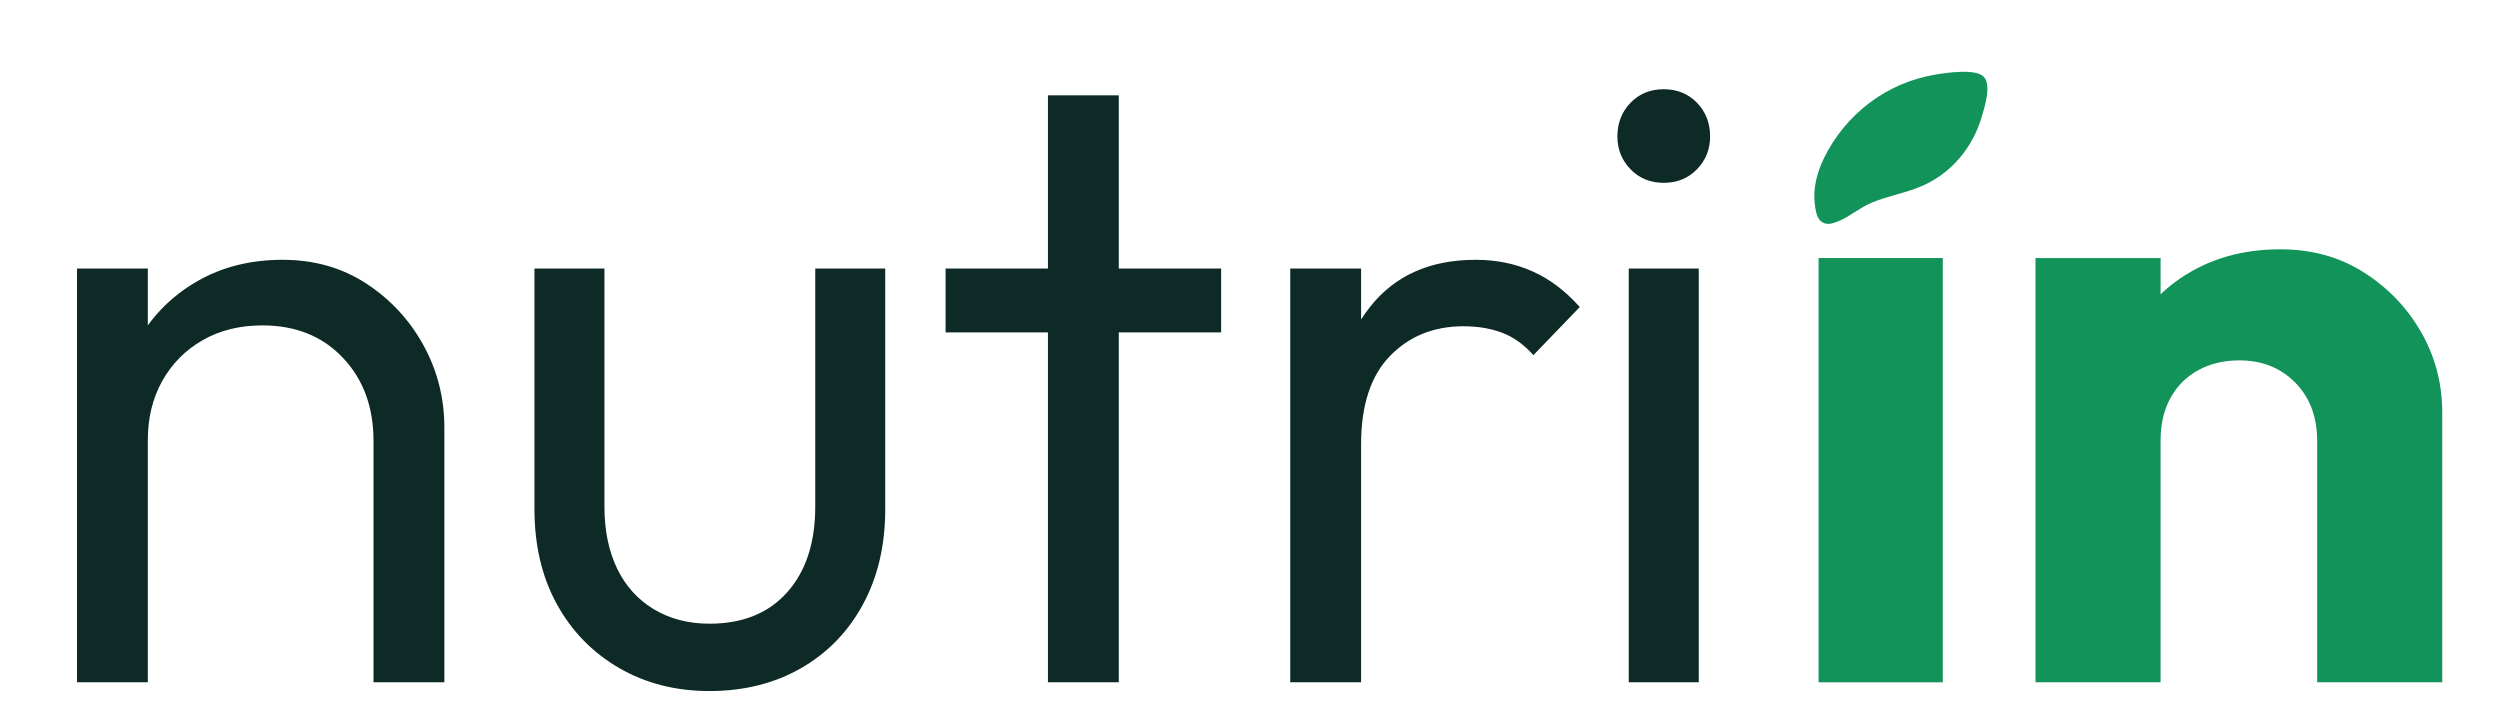
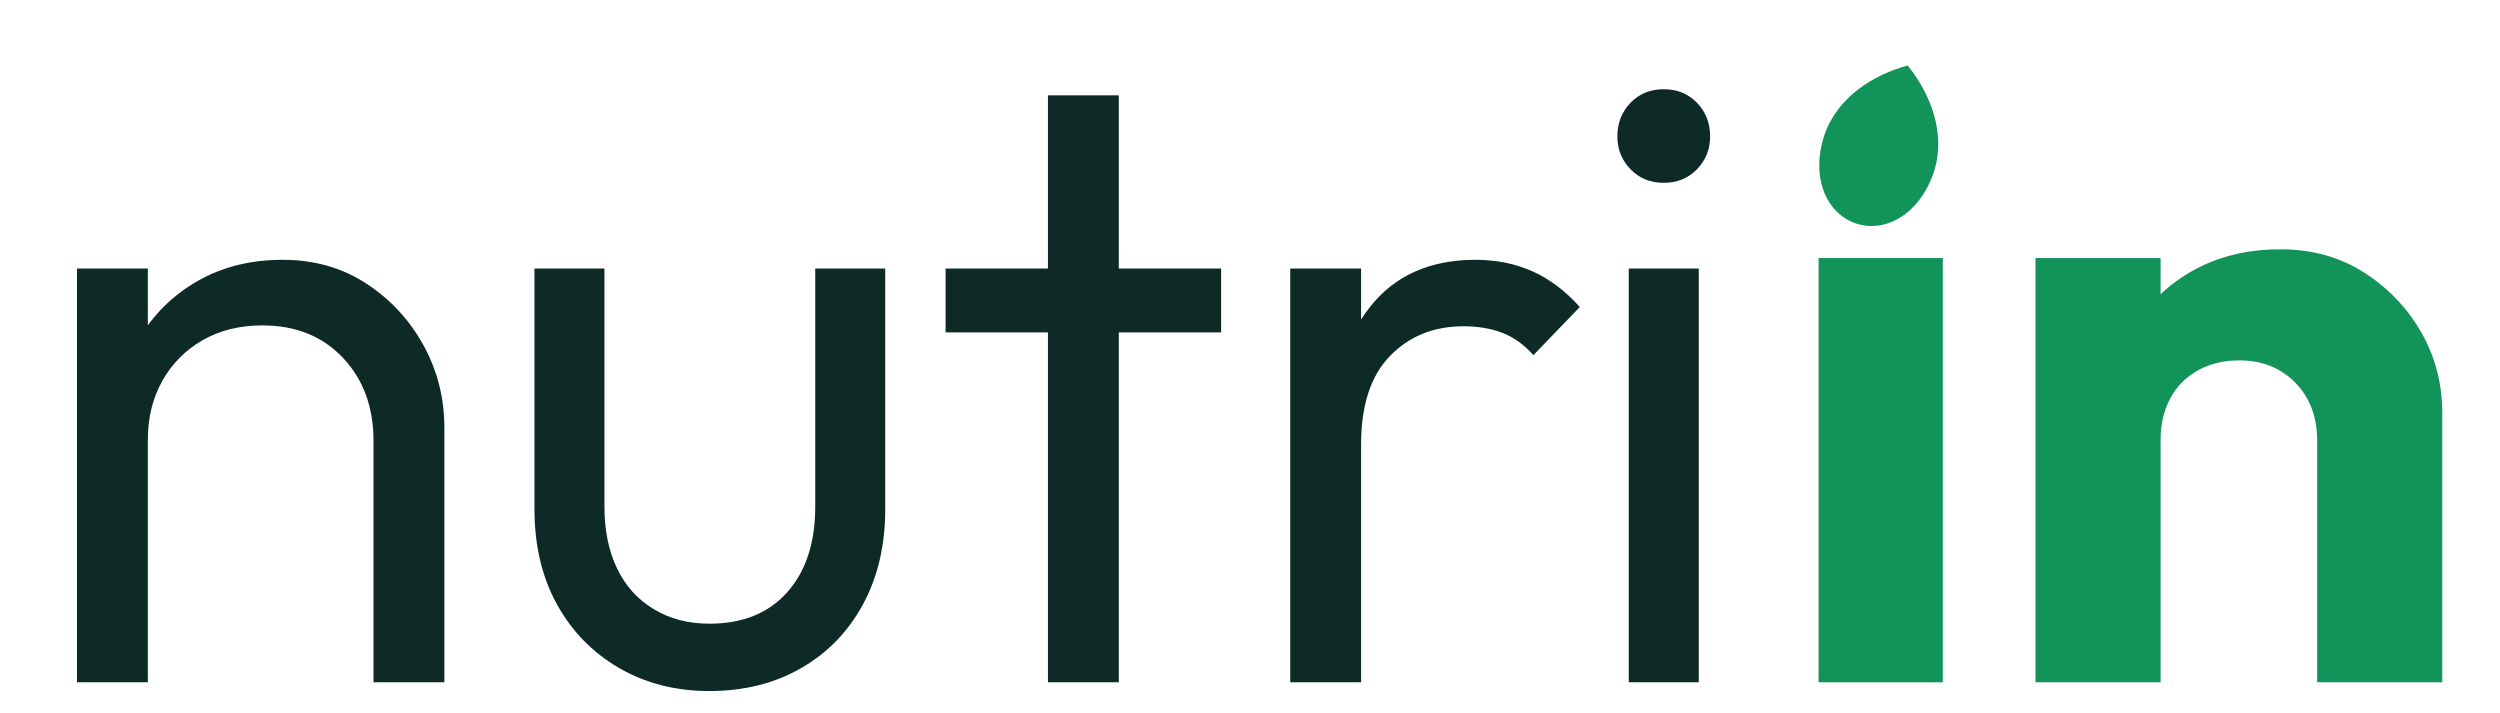
<svg xmlns="http://www.w3.org/2000/svg" viewBox="0 0 2858 814" role="img" aria-label="Nutriin">
  <defs />
  <g transform="translate(20,780) scale(1)">
    <path d="M407 0L407 -276Q407 -334 372 -371Q337 -408 280 -408Q241 -408 211.5 -391Q182 -374 165.5 -344.5Q149 -315 149 -277L114 -296Q114 -350 138.5 -392Q163 -434 205.5 -458.5Q248 -483 303 -483Q357 -483 398.5 -456Q440 -429 464 -385.5Q488 -342 488 -291L488 0ZM68 0L68 -473L149 -473L149 0ZM791 10Q733 10 687.5 -16.5Q642 -43 616.5 -89.5Q591 -136 591 -198L591 -473L671 -473L671 -201Q671 -160 685.5 -130Q700 -100 727.5 -83.5Q755 -67 791 -67Q848 -67 880 -103Q912 -139 912 -201L912 -473L992 -473L992 -198Q992 -136 966.5 -89Q941 -42 895.5 -16Q850 10 791 10ZM1178 0L1178 -671L1259 -671L1259 0ZM1061 -400L1061 -473L1376 -473L1376 -400ZM1455 0L1455 -473L1536 -473L1536 0ZM1536 -272L1504 -286Q1504 -376 1546.5 -429.5Q1589 -483 1667 -483Q1702 -483 1731.5 -470Q1761 -457 1786 -429L1733 -374Q1717 -392 1697.5 -399.5Q1678 -407 1653 -407Q1602 -407 1569 -373Q1536 -339 1536 -272ZM1842 0L1842 -473L1922 -473L1922 0ZM1882 -571Q1859 -571 1844 -586.5Q1829 -602 1829 -624Q1829 -647 1844 -662.5Q1859 -678 1882 -678Q1905 -678 1920 -662.5Q1935 -647 1935 -624Q1935 -602 1920 -586.5Q1905 -571 1882 -571Z" fill="#0E2A27" />
    <g fill="#12935A">
      <g transform="translate(2003,0)">
        <path d="M56 0L56 -485L198 -485L198 0Z" />
      </g>
      <g transform="translate(2251,0)">
        <path d="M378 0L378 -276Q378 -317 353 -342.5Q328 -368 289 -368Q262 -368 241.5 -356.5Q221 -345 210 -324.5Q199 -304 199 -277L143 -304Q143 -361 168 -404Q193 -447 236.5 -471Q280 -495 336 -495Q390 -495 431.5 -468.5Q473 -442 497 -400Q521 -358 521 -308L521 0ZM56 0L56 -485L199 -485L199 0Z" />
      </g>
-       <path transform="translate(1516.3,-863.0) scale(0.8837)" d="M828.1,193.5 C818.1,182.2 778.9,188.1 765.2,190.4 C702.3,200.9 649.0,241.3 621.0,298.7 C612.1,317.2 606.6,337.8 609.3,358.4 C610.2,365.3 611.3,375.0 616.9,379.9 C623.8,385.9 631.6,383.4 639.3,380.3 C654.5,374.2 667.4,362.5 682.8,356.1 C704.8,346.9 729.2,343.3 750.9,333.2 C787.1,316.4 813.4,284.2 824.8,246.3 C828.6,233.5 838.0,204.8 828.1,193.5Z" />
+       <path transform="translate(2130.0,-610.0) rotate(18)" d="M0,-100 C34,-78 66,-40 66,6 C66,56 36,90 0,90 C-36,90 -66,56 -66,6 C-66,-40 -34,-78 0,-100Z" />
    </g>
  </g>
</svg>
